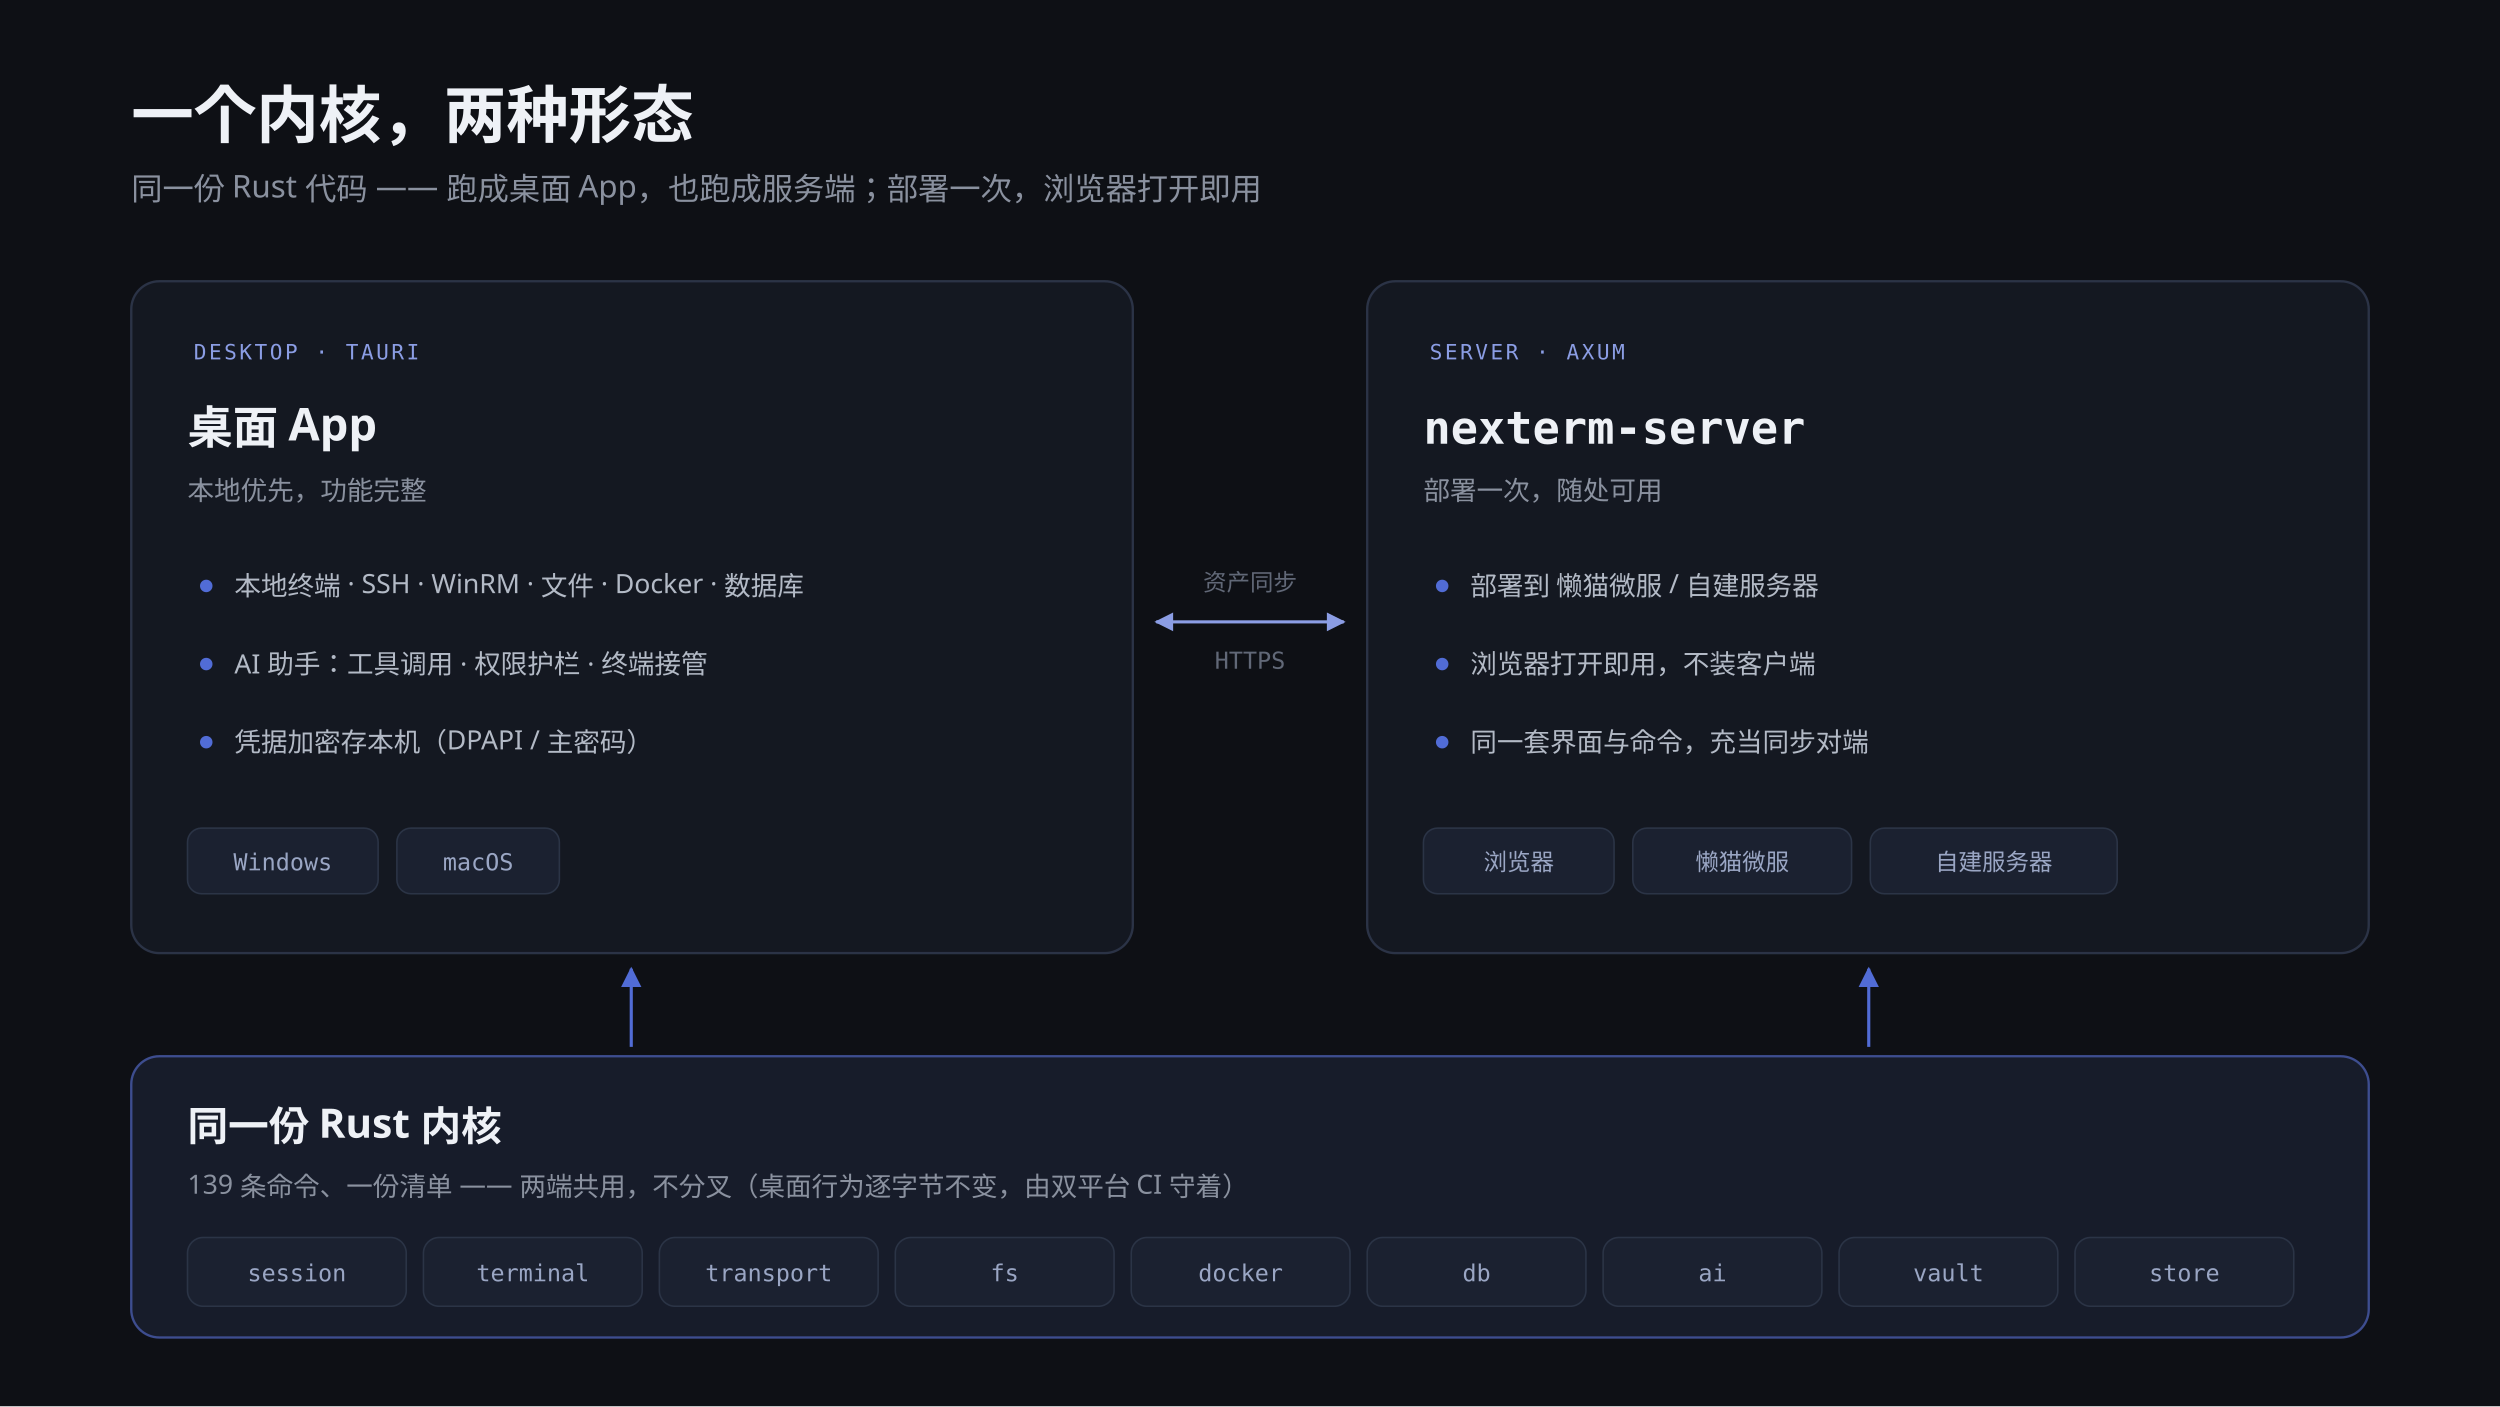
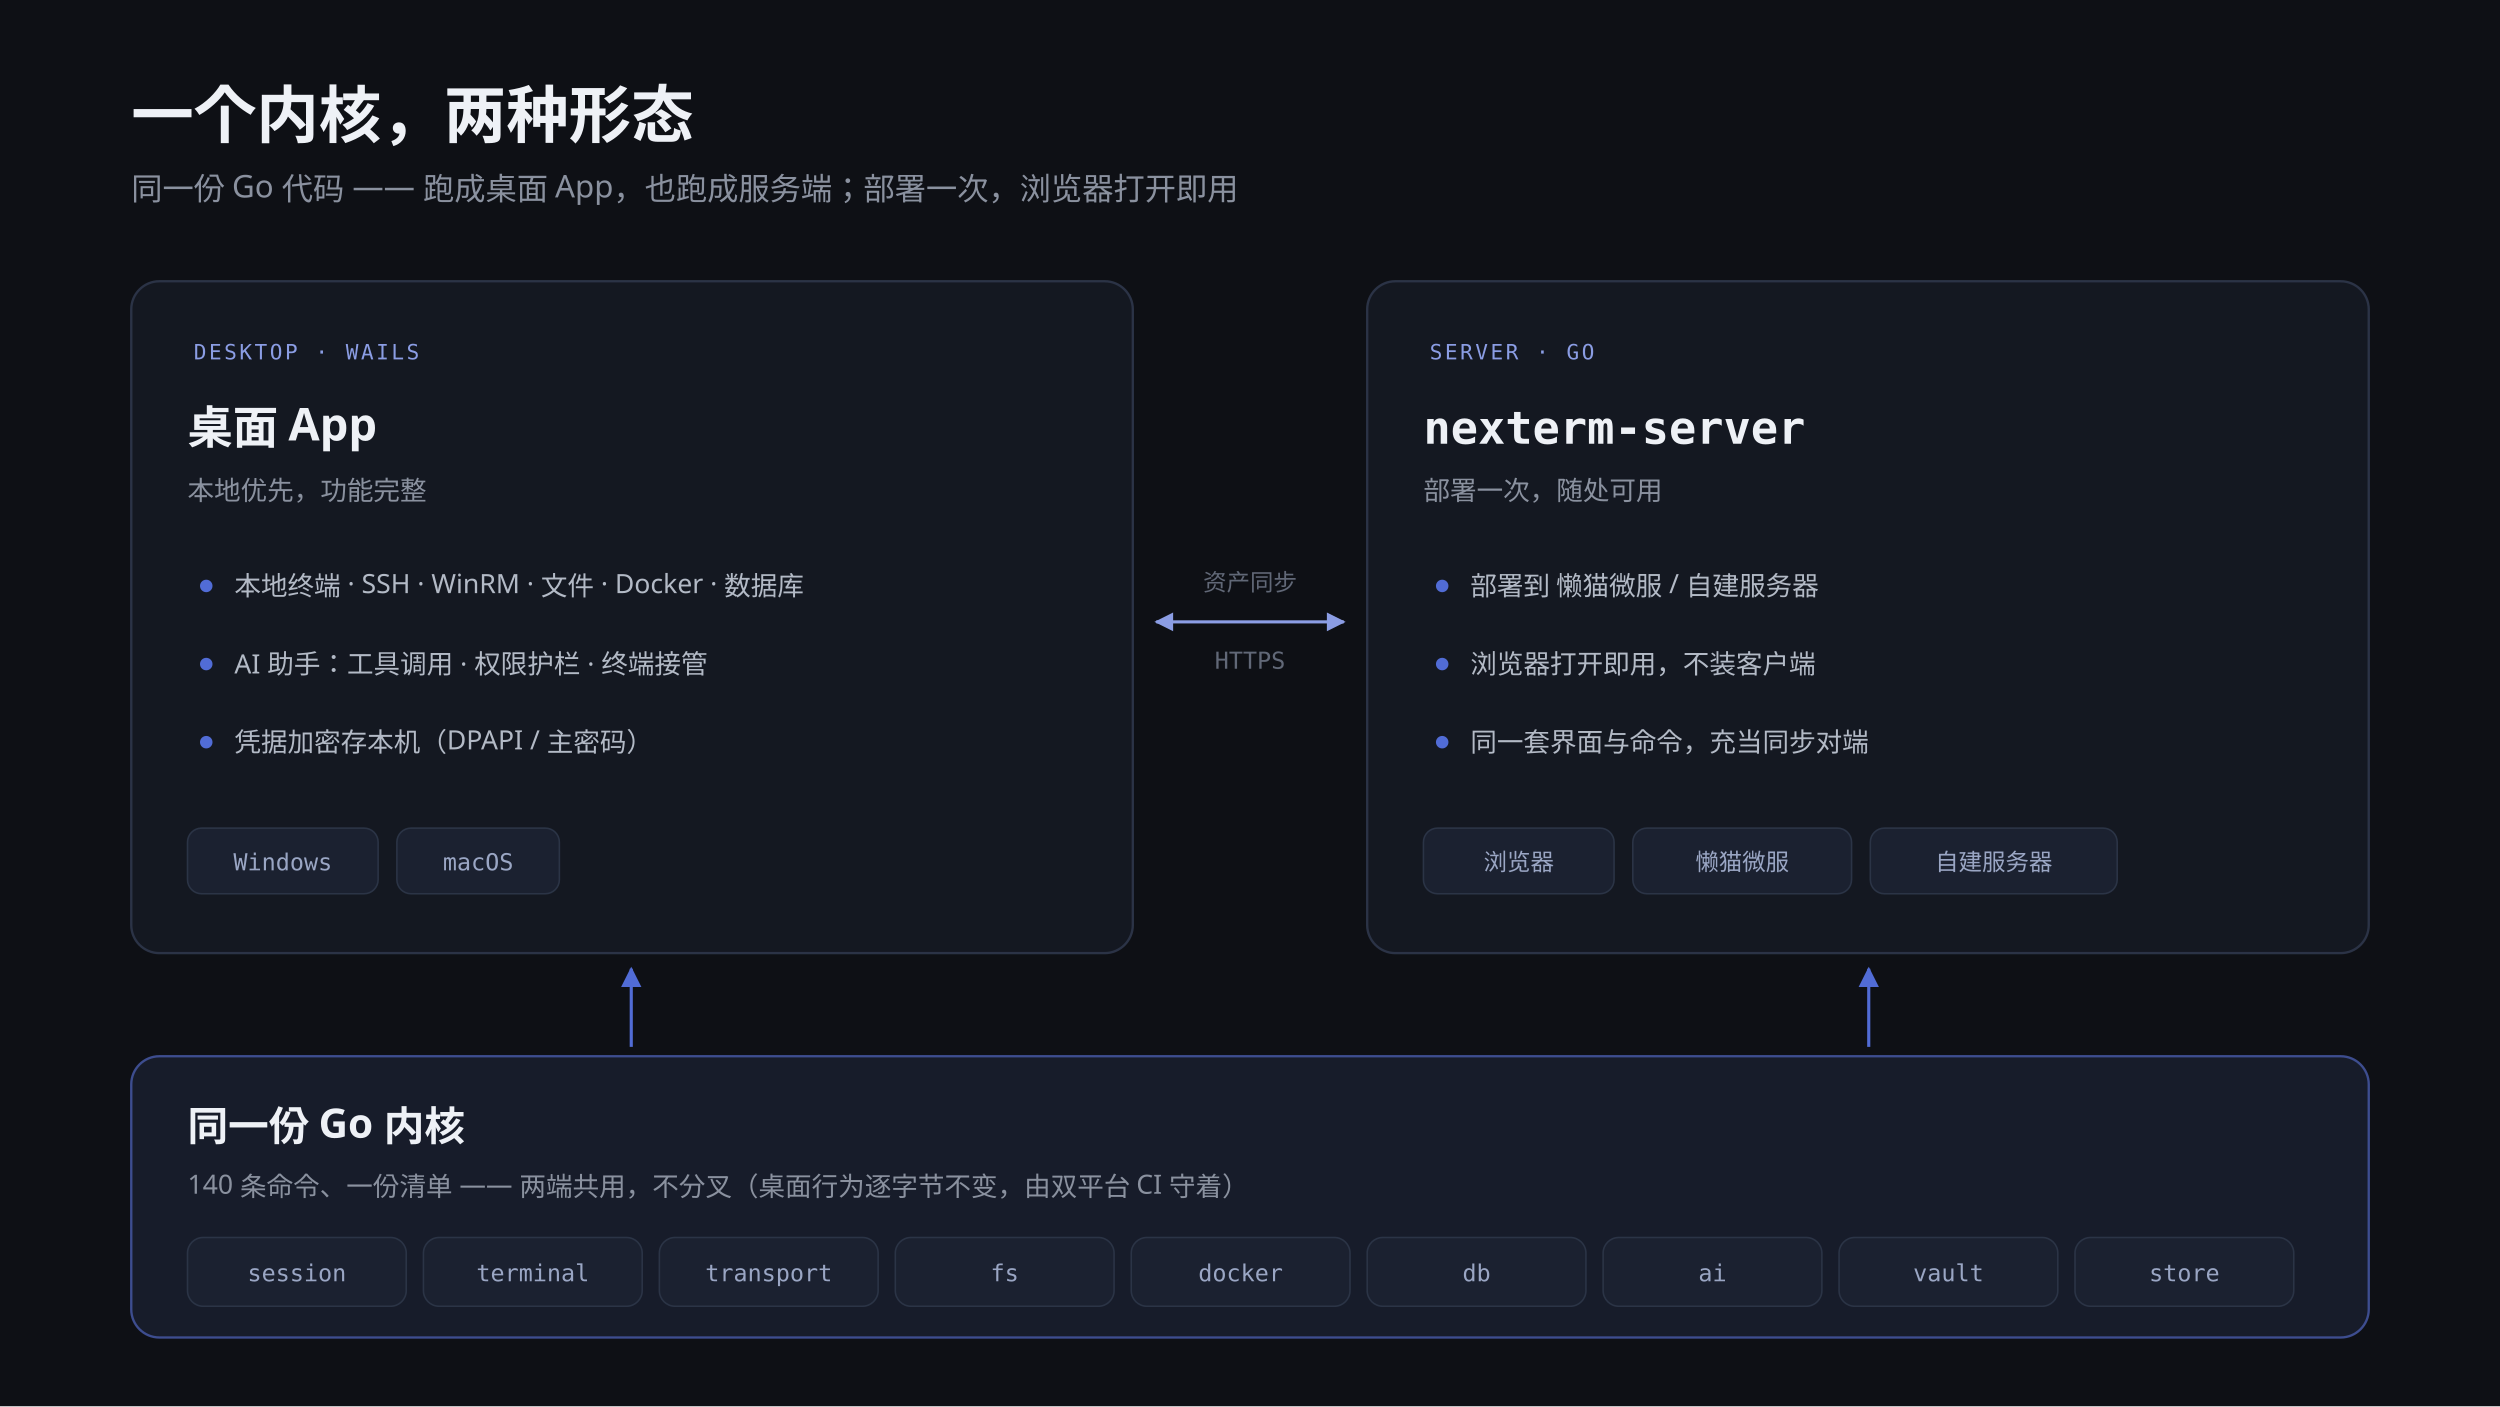
<svg xmlns="http://www.w3.org/2000/svg" width="1600" height="900" viewBox="0 0 1600 900">
  <defs>
    <style>
      text { font-family: "PingFang SC", "Hiragino Sans GB", "Microsoft YaHei", system-ui, sans-serif; }
      .mono { font-family: ui-monospace, Menlo, "Cascadia Mono", monospace; }
      .t-title  { font-size: 40px; font-weight: 700; fill: #eef1f6; }
      .t-sub    { font-size: 20px; fill: #8a919f; }
      .t-card   { font-size: 29px; font-weight: 700; fill: #eef1f6; }
      .t-desc   { font-size: 17px; fill: #8a919f; }
      .t-li     { font-size: 17px; fill: #b3bac6; }
      .t-tag    { font-size: 13.5px; letter-spacing: 1.6px; }
      .t-chip   { font-size: 15px; fill: #9aa6c4; }
      .t-kernel { font-size: 26px; font-weight: 700; fill: #eef1f6; }
      .t-cap    { font-size: 15px; fill: #616877; }
    </style>
    <marker id="up" viewBox="0 0 10 10" refX="9" refY="5" markerWidth="6.5" markerHeight="6.5" orient="auto">
      <path d="M0,0 L10,5 L0,10 z" fill="#516cd6" />
    </marker>
    <marker id="both" viewBox="0 0 10 10" refX="9" refY="5" markerWidth="6" markerHeight="6" orient="auto">
      <path d="M0,0 L10,5 L0,10 z" fill="#8b9de4" />
    </marker>
    <marker id="bothStart" viewBox="0 0 10 10" refX="1" refY="5" markerWidth="6" markerHeight="6" orient="auto">
      <path d="M10,0 L0,5 L10,10 z" fill="#8b9de4" />
    </marker>
  </defs>
  <rect width="1600" height="900" fill="#0e1015" />
  <text class="t-title" x="84" y="88">一个内核，两种形态</text>
-   <text class="t-sub" x="84" y="128">同一份 Rust 代码 —— 跑成桌面 App，也跑成服务端；部署一次，浏览器打开即用</text>
+   <text class="t-sub" x="84" y="128">同一份 Go 代码 —— 跑成桌面 App，也跑成服务端；部署一次，浏览器打开即用</text>
  <rect x="84" y="180" width="641" height="430" rx="18" fill="#141821" stroke="#2b3346" stroke-width="1.5" />
-   <text class="t-tag mono" x="124" y="230" fill="#8b9de4">DESKTOP · TAURI</text>
+   <text class="t-tag mono" x="124" y="230" fill="#8b9de4">DESKTOP · WAILS</text>
  <text class="t-card" x="120" y="284">桌面 App</text>
  <text class="t-desc" x="120" y="320">本地优先，功能完整</text>
  <circle cx="132" cy="375" r="4" fill="#516cd6" />
  <text class="t-li" x="150" y="381">本地终端 · SSH · WinRM · 文件 · Docker · 数据库</text>
  <circle cx="132" cy="425" r="4" fill="#516cd6" />
  <text class="t-li" x="150" y="431">AI 助手：工具调用 · 权限护栏 · 终端接管</text>
  <circle cx="132" cy="475" r="4" fill="#516cd6" />
  <text class="t-li" x="150" y="481">凭据加密存本机（DPAPI / 主密码）</text>
  <rect x="120" y="530" width="122" height="42" rx="9" fill="#1b2130" stroke="#2b3446" />
  <text class="t-chip mono" x="181" y="557" text-anchor="middle">Windows</text>
  <rect x="254" y="530" width="104" height="42" rx="9" fill="#1b2130" stroke="#2b3446" />
  <text class="t-chip mono" x="306" y="557" text-anchor="middle">macOS</text>
  <line x1="740" y1="398" x2="860" y2="398" stroke="#8b9de4" stroke-width="2" marker-end="url(#both)" marker-start="url(#bothStart)" />
  <text class="t-cap mono" x="800" y="378" text-anchor="middle" fill="#8b9de4">资产同步</text>
  <text class="t-cap mono" x="800" y="428" text-anchor="middle">HTTPS</text>
  <rect x="875" y="180" width="641" height="430" rx="18" fill="#141821" stroke="#2b3346" stroke-width="1.5" />
-   <text class="t-tag mono" x="915" y="230" fill="#8b9de4">SERVER · AXUM</text>
+   <text class="t-tag mono" x="915" y="230" fill="#8b9de4">SERVER · GO</text>
  <text class="t-card mono" x="911" y="284">nexterm-server</text>
  <text class="t-desc" x="911" y="320">部署一次，随处可用</text>
  <circle cx="923" cy="375" r="4" fill="#516cd6" />
  <text class="t-li" x="941" y="381">部署到 懒猫微服 / 自建服务器</text>
  <circle cx="923" cy="425" r="4" fill="#516cd6" />
  <text class="t-li" x="941" y="431">浏览器打开即用，不装客户端</text>
  <circle cx="923" cy="475" r="4" fill="#516cd6" />
  <text class="t-li" x="941" y="481">同一套界面与命令，充当同步对端</text>
  <rect x="911" y="530" width="122" height="42" rx="9" fill="#1b2130" stroke="#2b3446" />
  <text class="t-chip mono" x="972" y="557" text-anchor="middle">浏览器</text>
  <rect x="1045" y="530" width="140" height="42" rx="9" fill="#1b2130" stroke="#2b3446" />
  <text class="t-chip" x="1115" y="557" text-anchor="middle">懒猫微服</text>
  <rect x="1197" y="530" width="158" height="42" rx="9" fill="#1b2130" stroke="#2b3446" />
  <text class="t-chip" x="1276" y="557" text-anchor="middle">自建服务器</text>
  <rect x="84" y="676" width="1432" height="180" rx="18" fill="#171c2a" stroke="#3d4d8f" stroke-width="1.5" />
-   <text class="t-kernel" x="120" y="730">同一份 Rust 内核</text>
-   <text class="t-desc" x="120" y="764">139 条命令、一份清单 —— 两端共用，不分叉（桌面行为逐字节不变，由双平台 CI 守着）</text>
+   <text class="t-kernel" x="120" y="730">同一份 Go 内核</text>
+   <text class="t-desc" x="120" y="764">140 条命令、一份清单 —— 两端共用，不分叉（桌面行为逐字节不变，由双平台 CI 守着）</text>
  <rect x="120" y="792" width="140" height="44" rx="10" fill="#1b2130" stroke="#2b3446" />
  <text class="t-chip mono" x="190" y="820" text-anchor="middle">session</text>
  <rect x="271" y="792" width="140" height="44" rx="10" fill="#1b2130" stroke="#2b3446" />
  <text class="t-chip mono" x="341" y="820" text-anchor="middle">terminal</text>
  <rect x="422" y="792" width="140" height="44" rx="10" fill="#1b2130" stroke="#2b3446" />
  <text class="t-chip mono" x="492" y="820" text-anchor="middle">transport</text>
  <rect x="573" y="792" width="140" height="44" rx="10" fill="#1b2130" stroke="#2b3446" />
  <text class="t-chip mono" x="643" y="820" text-anchor="middle">fs</text>
  <rect x="724" y="792" width="140" height="44" rx="10" fill="#1b2130" stroke="#2b3446" />
  <text class="t-chip mono" x="794" y="820" text-anchor="middle">docker</text>
  <rect x="875" y="792" width="140" height="44" rx="10" fill="#1b2130" stroke="#2b3446" />
  <text class="t-chip mono" x="945" y="820" text-anchor="middle">db</text>
  <rect x="1026" y="792" width="140" height="44" rx="10" fill="#1b2130" stroke="#2b3446" />
  <text class="t-chip mono" x="1096" y="820" text-anchor="middle">ai</text>
  <rect x="1177" y="792" width="140" height="44" rx="10" fill="#1b2130" stroke="#2b3446" />
  <text class="t-chip mono" x="1247" y="820" text-anchor="middle">vault</text>
  <rect x="1328" y="792" width="140" height="44" rx="10" fill="#1b2130" stroke="#2b3446" />
  <text class="t-chip mono" x="1398" y="820" text-anchor="middle">store</text>
  <line x1="404" y1="670" x2="404" y2="620" stroke="#516cd6" stroke-width="2" marker-end="url(#up)" />
  <line x1="1196" y1="670" x2="1196" y2="620" stroke="#516cd6" stroke-width="2" marker-end="url(#up)" />
</svg>
